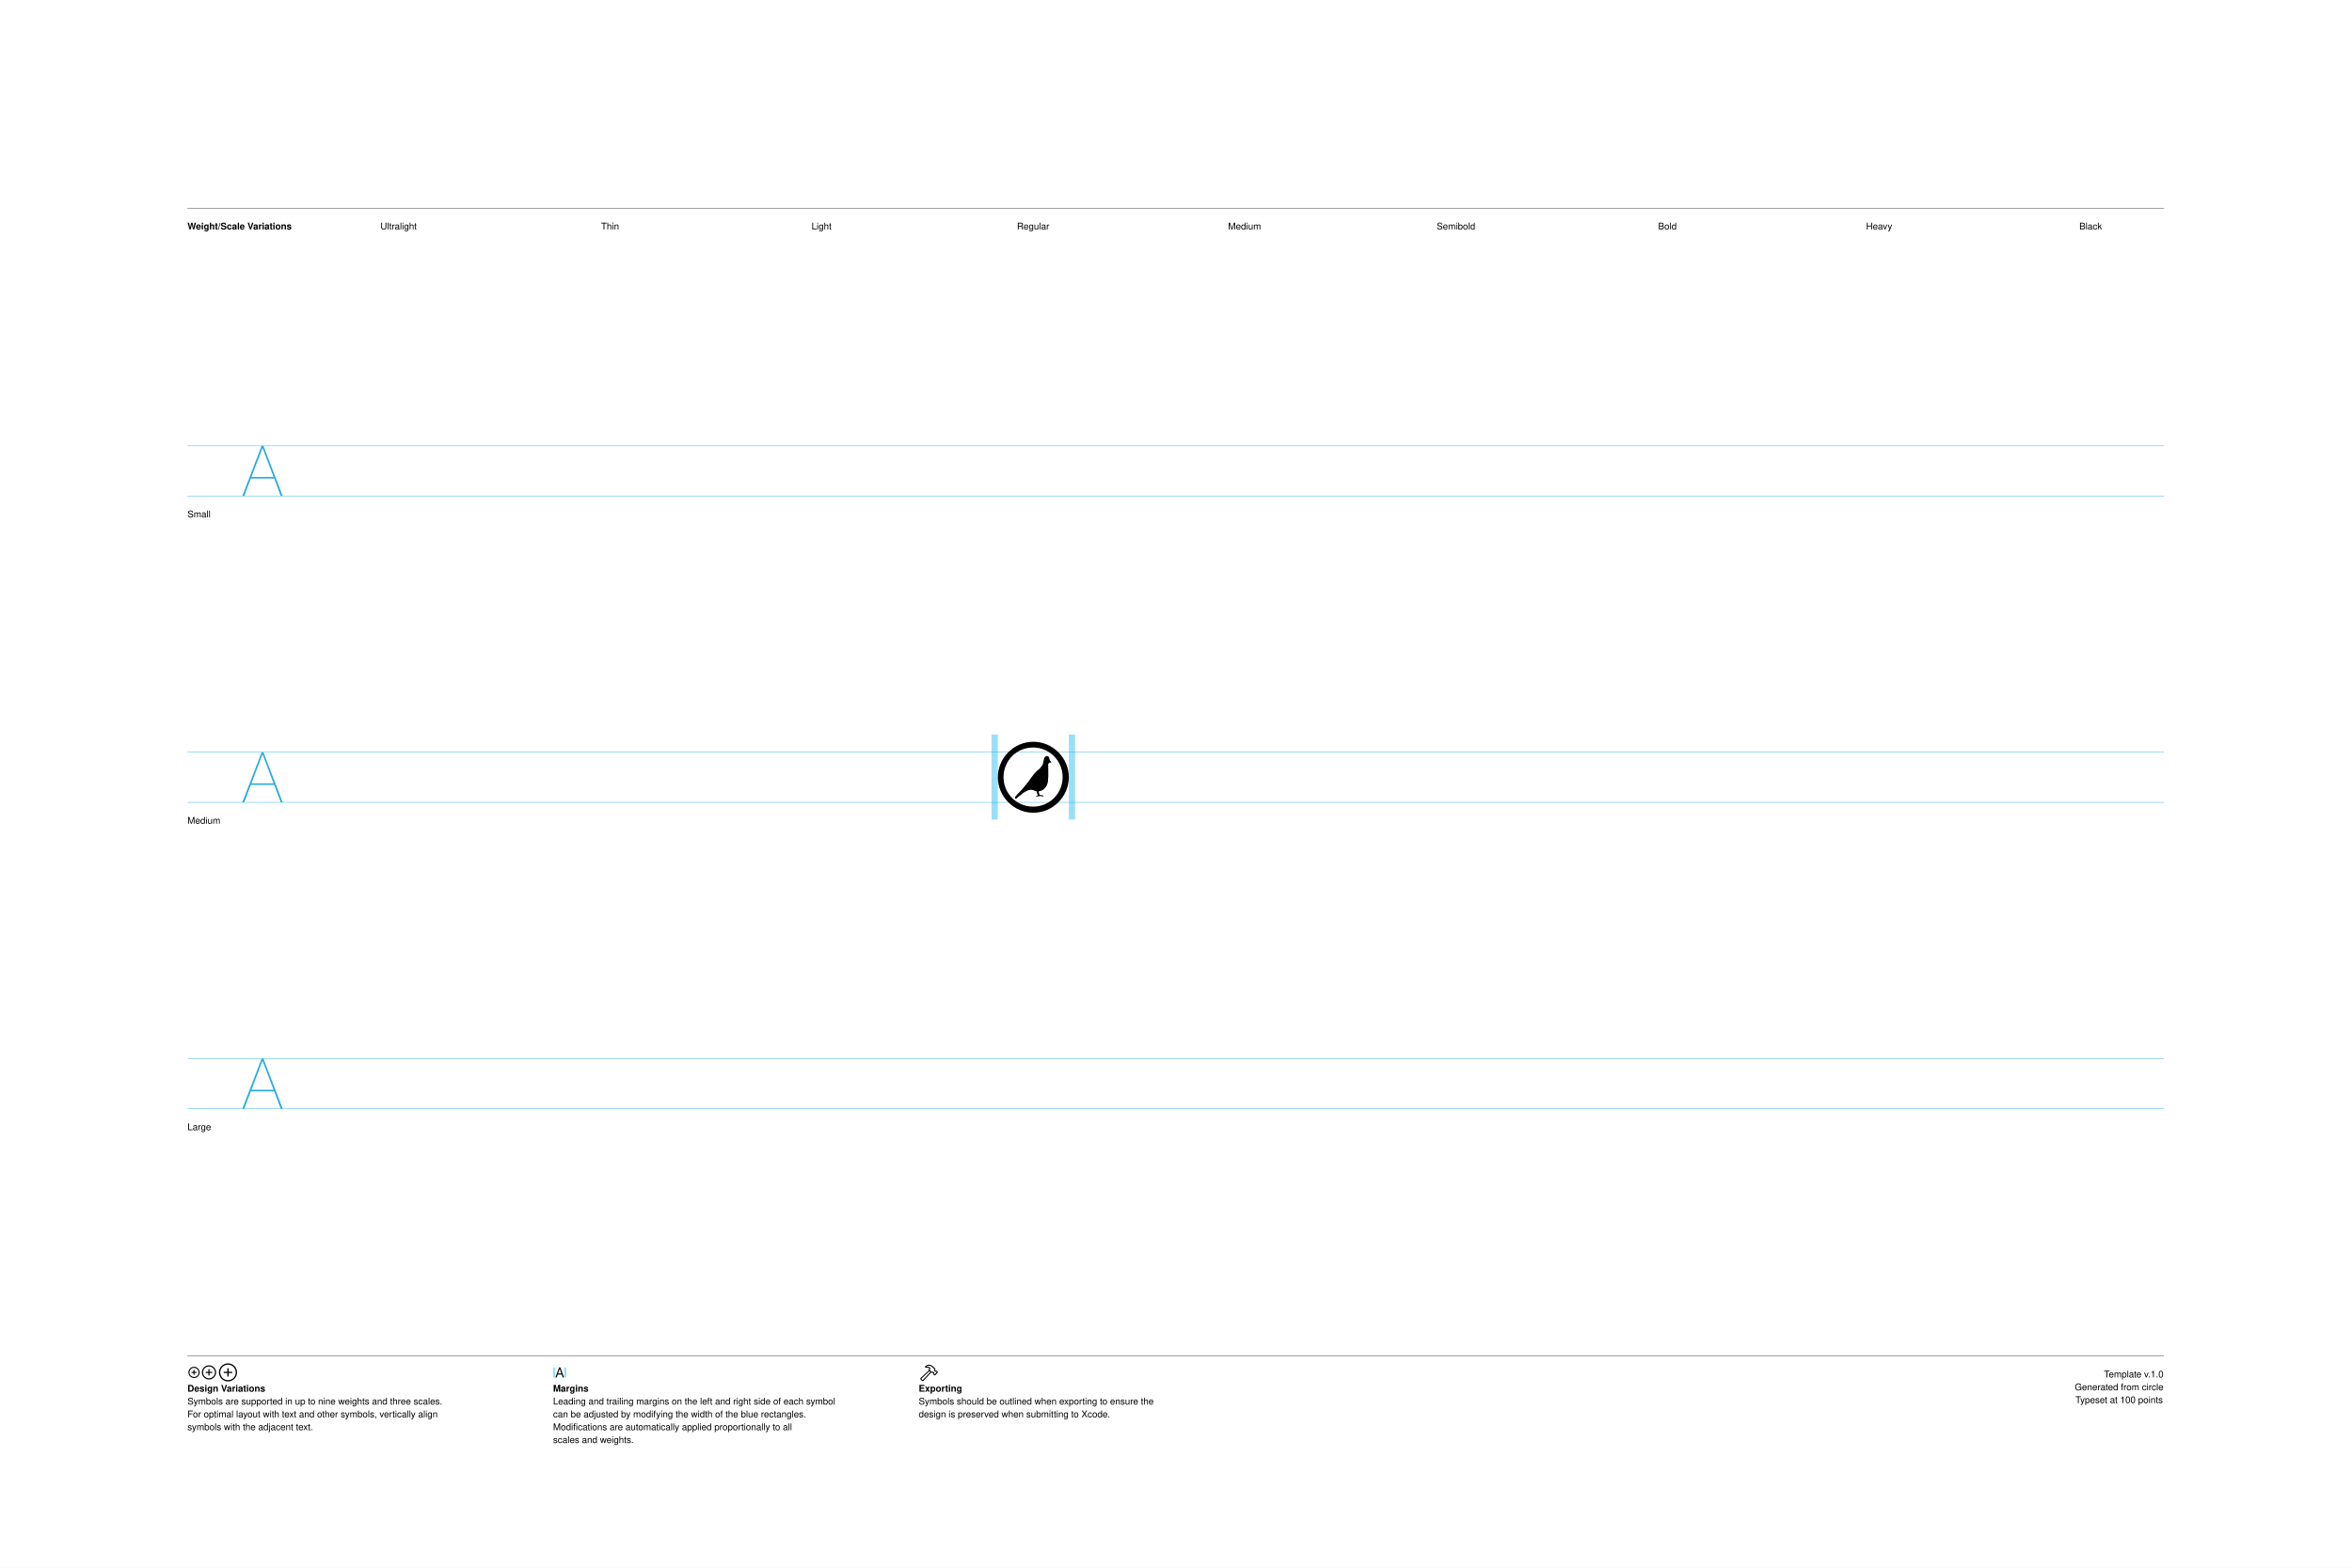
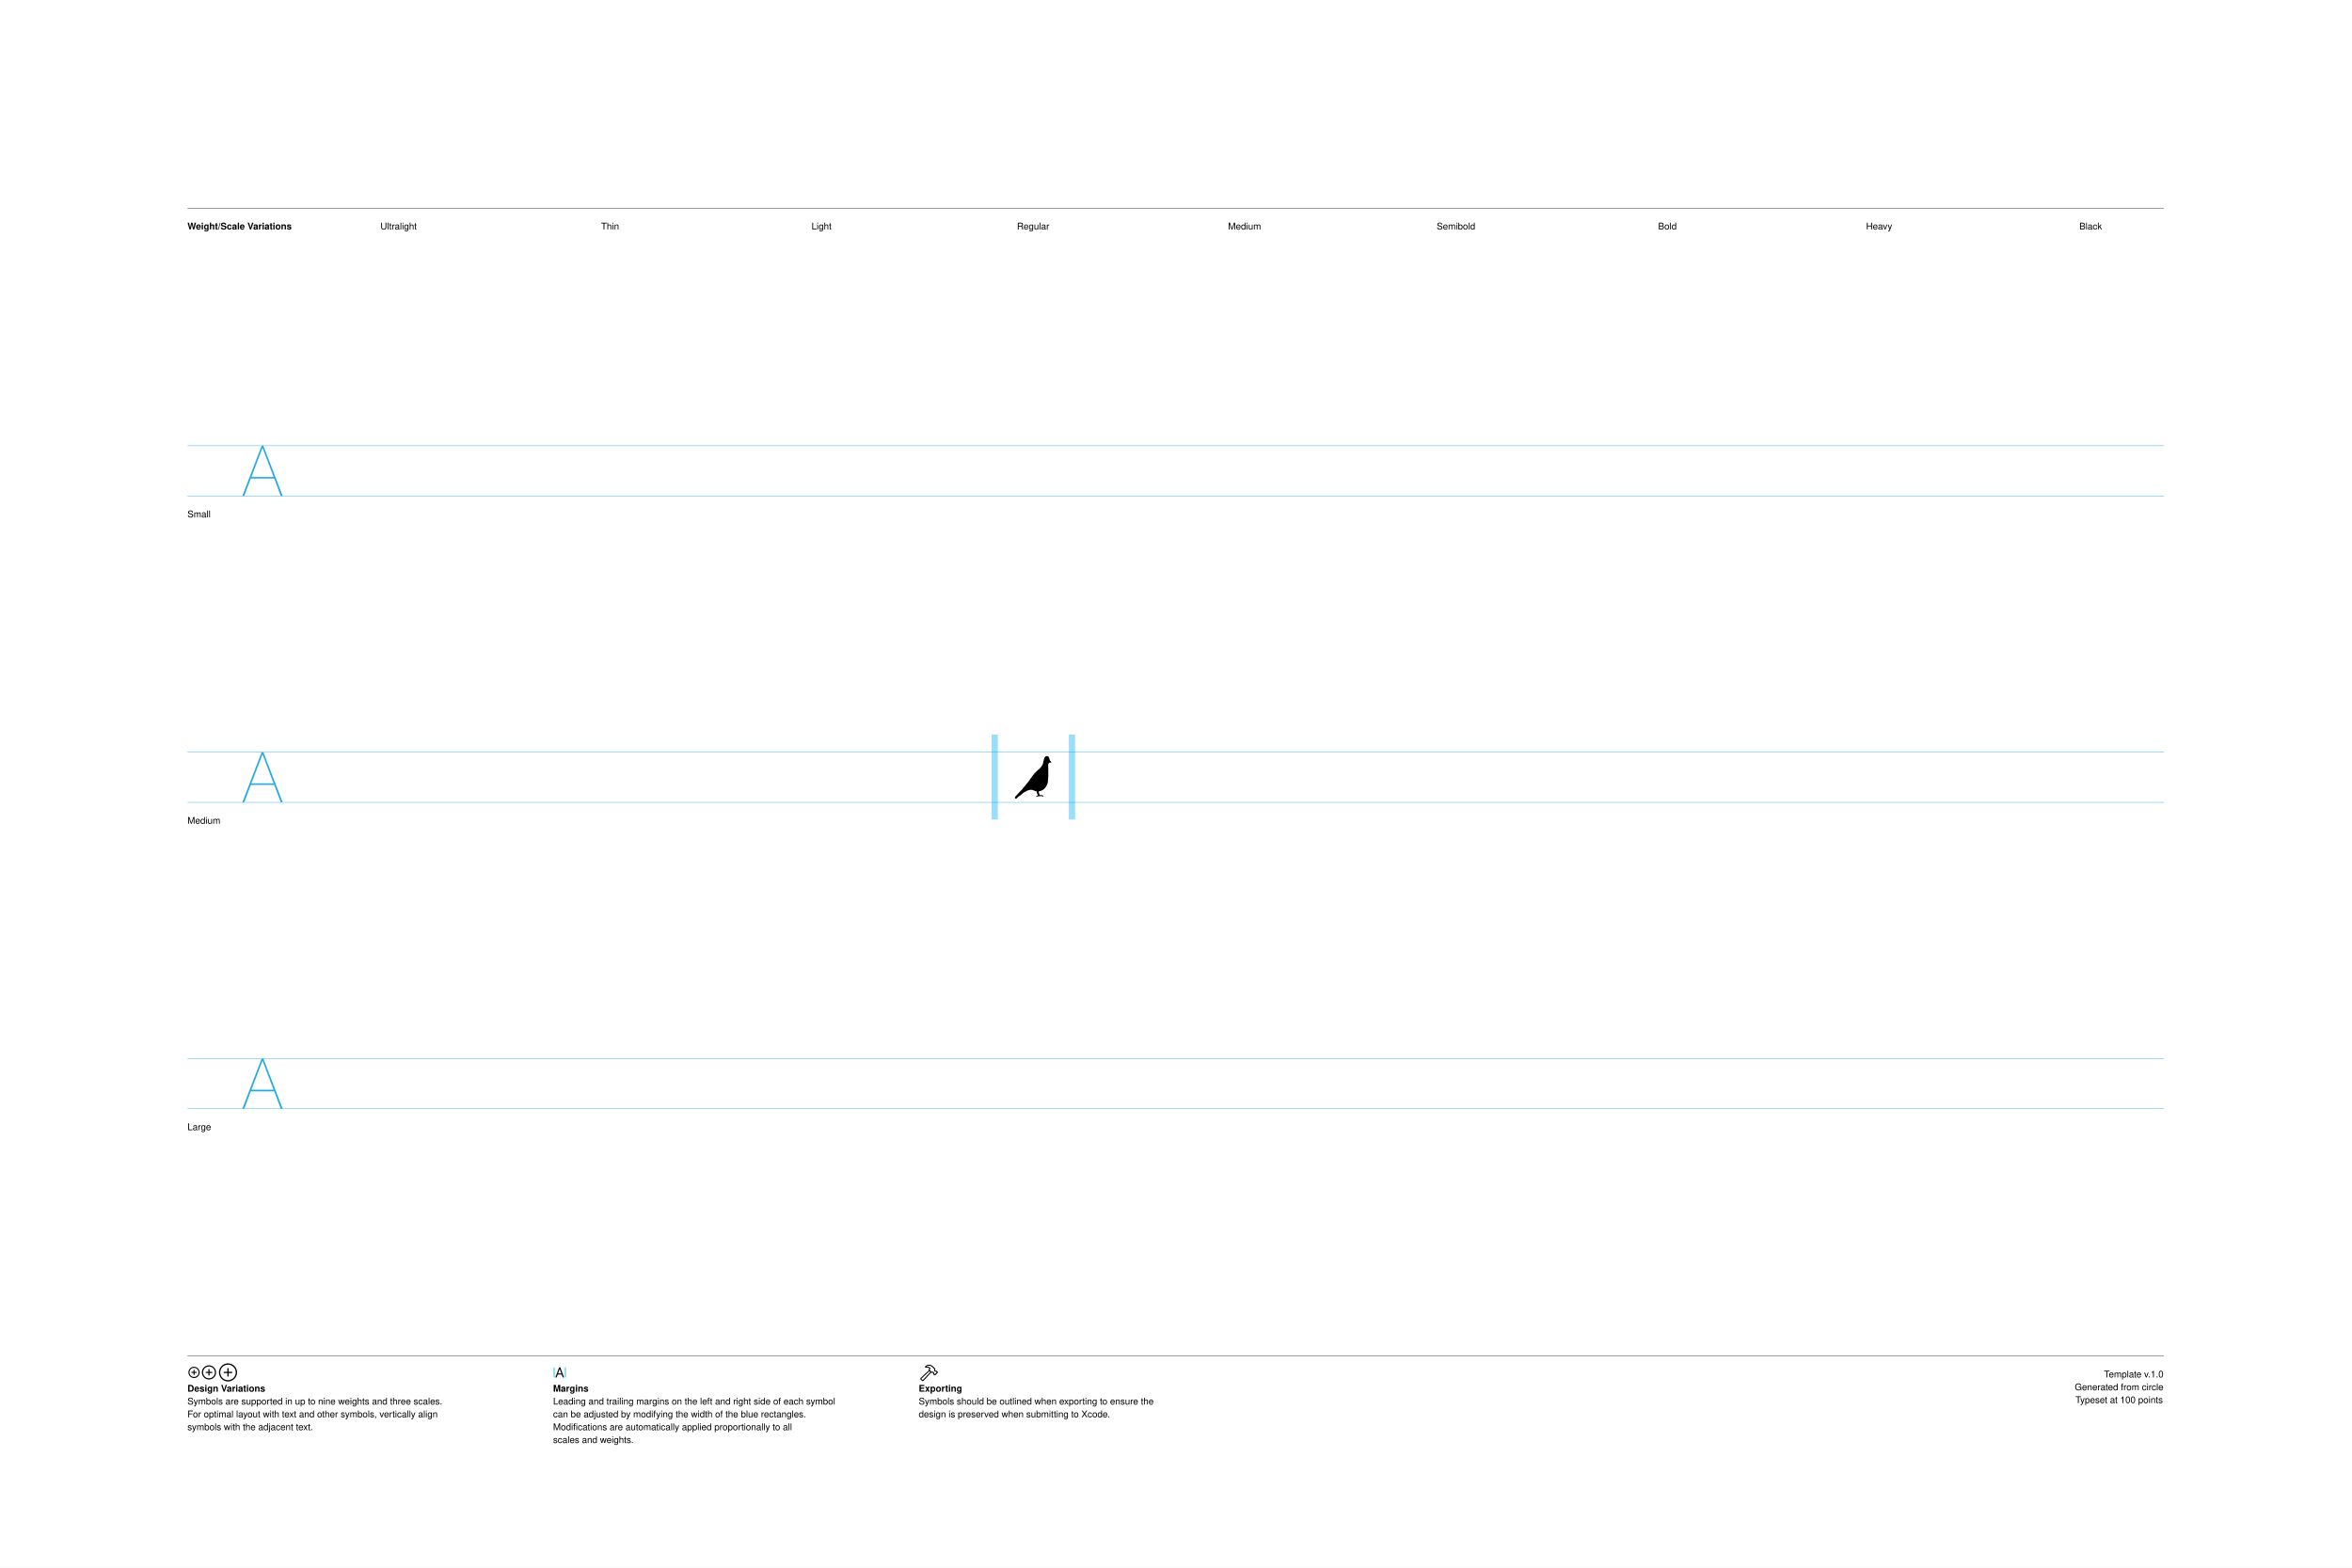
<svg xmlns="http://www.w3.org/2000/svg" width="3300px" height="2200px" viewBox="0 0 3300 2200" version="1.1">
  <g id="Page-1" stroke="none" stroke-width="1" fill="none" fill-rule="evenodd">
    <g id="filter">
      <g id="Notes">
        <rect id="artboard" fill="#FFFFFF" fill-rule="nonzero" x="0" y="0" width="3300" height="2200" />
        <line x1="263" y1="292" x2="3036" y2="292" id="Path" stroke="#000000" stroke-width="0.5" />
        <text id="Weight/Scale-Variations" fill="#000000" font-family="Helvetica-Bold, Helvetica" font-size="13" font-weight="bold">
          <tspan x="263" y="322">Weight/Scale Variations</tspan>
        </text>
        <text id="Ultralight" fill="#000000" font-family="Helvetica" font-size="13" font-weight="normal">
          <tspan x="533.711" y="322">Ultralight</tspan>
        </text>
        <text id="Thin" fill="#000000" font-family="Helvetica" font-size="13" font-weight="normal">
          <tspan x="843.422" y="322">Thin</tspan>
        </text>
        <text id="Light" fill="#000000" font-family="Helvetica" font-size="13" font-weight="normal">
          <tspan x="1138.63" y="322">Light</tspan>
        </text>
        <text id="Regular" fill="#000000" font-family="Helvetica" font-size="13" font-weight="normal">
          <tspan x="1426.84" y="322">Regular</tspan>
        </text>
        <text id="Medium" fill="#000000" font-family="Helvetica" font-size="13" font-weight="normal">
          <tspan x="1723.06" y="322">Medium</tspan>
        </text>
        <text id="Semibold" fill="#000000" font-family="Helvetica" font-size="13" font-weight="normal">
          <tspan x="2015.77" y="322">Semibold</tspan>
        </text>
        <text id="Bold" fill="#000000" font-family="Helvetica" font-size="13" font-weight="normal">
          <tspan x="2326.48" y="322">Bold</tspan>
        </text>
        <text id="Heavy" fill="#000000" font-family="Helvetica" font-size="13" font-weight="normal">
          <tspan x="2618.19" y="322">Heavy</tspan>
        </text>
        <text id="Black" fill="#000000" font-family="Helvetica" font-size="13" font-weight="normal">
          <tspan x="2917.4" y="322">Black</tspan>
        </text>
        <line x1="263" y1="1903" x2="3036" y2="1903" id="Path" stroke="#000000" stroke-width="0.5" />
        <g id="Group" transform="translate(264, 1918)" fill="#000000" fill-rule="nonzero">
          <path d="M8.248,15.83 C12.555,15.83 16.139,12.256 16.139,7.949 C16.139,3.643 12.545,0.068 8.238,0.068 C3.941,0.068 0.367,3.643 0.367,7.949 C0.367,12.256 3.951,15.83 8.248,15.83 Z M8.248,14.346 C4.703,14.346 1.871,11.504 1.871,7.949 C1.871,4.394 4.693,1.553 8.238,1.553 C11.793,1.553 14.635,4.394 14.645,7.949 C14.654,11.504 11.803,14.346 8.248,14.346 Z M8.229,11.572 C8.697,11.572 8.971,11.26 8.971,10.742 L8.971,8.682 L11.197,8.682 C11.695,8.682 12.037,8.428 12.037,7.959 C12.037,7.48 11.715,7.217 11.197,7.217 L8.971,7.217 L8.971,4.99 C8.971,4.473 8.697,4.15 8.229,4.15 C7.76,4.15 7.506,4.492 7.506,4.99 L7.506,7.217 L5.299,7.217 C4.781,7.217 4.449,7.48 4.449,7.959 C4.449,8.428 4.801,8.682 5.299,8.682 L7.506,8.682 L7.506,10.742 C7.506,11.24 7.76,11.572 8.229,11.572 Z" id="Shape" />
        </g>
        <g id="Group" transform="translate(282.506, 1915)" fill="#000000" fill-rule="nonzero">
          <path d="M10.709,20.91 C16.158,20.91 20.67,16.398 20.67,10.949 C20.67,5.51 16.148,0.988 10.699,0.988 C5.26,0.988 0.748,5.51 0.748,10.949 C0.748,16.398 5.27,20.91 10.709,20.91 Z M10.709,19.25 C6.1,19.25 2.418,15.559 2.418,10.949 C2.418,6.35 6.09,2.648 10.699,2.648 C15.309,2.648 19,6.35 19.01,10.949 C19.02,15.559 15.318,19.25 10.709,19.25 Z M10.69,15.588 C11.207,15.588 11.52,15.227 11.52,14.66 L11.52,11.77 L14.576,11.77 C15.123,11.77 15.504,11.486 15.504,10.969 C15.504,10.441 15.143,10.139 14.576,10.139 L11.52,10.139 L11.52,7.072 C11.52,6.496 11.207,6.144 10.69,6.144 C10.172,6.144 9.879,6.516 9.879,7.072 L9.879,10.139 L6.832,10.139 C6.266,10.139 5.895,10.441 5.895,10.969 C5.895,11.486 6.285,11.77 6.832,11.77 L9.879,11.77 L9.879,14.66 C9.879,15.207 10.172,15.588 10.69,15.588 Z" id="Shape" />
        </g>
        <g id="Group" transform="translate(306.924, 1913)" fill="#000000" fill-rule="nonzero">
          <path d="M12.971,25.674 C19.934,25.674 25.695,19.922 25.695,12.959 C25.695,5.996 19.924,0.244 12.961,0.244 C6.008,0.244 0.256,5.996 0.256,12.959 C0.256,19.922 6.018,25.674 12.971,25.674 Z M12.971,23.857 C6.936,23.857 2.082,18.994 2.082,12.959 C2.082,6.924 6.926,2.061 12.961,2.061 C19.006,2.061 23.859,6.924 23.869,12.959 C23.879,18.994 19.016,23.857 12.971,23.857 Z M12.951,18.936 C13.518,18.936 13.869,18.545 13.869,17.939 L13.869,13.867 L18.107,13.867 C18.693,13.867 19.113,13.535 19.113,12.979 C19.113,12.402 18.723,12.061 18.107,12.061 L13.869,12.061 L13.869,7.812 C13.869,7.197 13.518,6.807 12.951,6.807 C12.385,6.807 12.062,7.217 12.062,7.812 L12.062,12.061 L7.834,12.061 C7.219,12.061 6.809,12.402 6.809,12.979 C6.809,13.535 7.238,13.867 7.834,13.867 L12.062,13.867 L12.062,17.939 C12.062,18.525 12.385,18.936 12.951,18.936 Z" id="Shape" />
        </g>
        <text id="Design-Variations" fill="#000000" font-family="Helvetica-Bold, Helvetica" font-size="13" font-weight="bold">
          <tspan x="263" y="1953">Design Variations</tspan>
        </text>
        <text id="Symbols-are-supported-in-up-to-nine-weights-and-three-scales." fill="#000000" font-family="Helvetica" font-size="13" font-weight="normal">
          <tspan x="263" y="1971">Symbols are supported in up to nine weights and three scales.</tspan>
        </text>
        <text id="For-optimal-layout-with-text-and-other-symbols,-vertically-align" fill="#000000" font-family="Helvetica" font-size="13" font-weight="normal">
          <tspan x="263" y="1989">For optimal layout with text and other symbols, vertically align</tspan>
        </text>
        <text id="symbols-with-the-adjacent-text." fill="#000000" font-family="Helvetica" font-size="13" font-weight="normal">
          <tspan x="263" y="2007">symbols with the adjacent text.</tspan>
        </text>
        <rect id="Rectangle" fill="#00AEEF" fill-rule="nonzero" opacity="0.4" x="776" y="1919" width="3" height="14" />
        <g id="Group" transform="translate(779, 1918)" fill="#000000" fill-rule="nonzero">
          <path d="M10.527,15 L12.373,15 L7.178,0.908 L5.439,0.908 L0.244,15 L2.09,15 L3.506,10.967 L9.111,10.967 L10.527,15 Z M6.279,3.047 L6.338,3.047 L8.594,9.473 L4.023,9.473 L6.279,3.047 Z" id="Shape" />
        </g>
        <rect id="Rectangle" fill="#00AEEF" fill-rule="nonzero" opacity="0.4" x="791.617" y="1919" width="3" height="14" />
        <text id="Margins" fill="#000000" font-family="Helvetica-Bold, Helvetica" font-size="13" font-weight="bold">
          <tspan x="776" y="1953">Margins</tspan>
        </text>
        <text id="Leading-and-trailing-margins-on-the-left-and-right-side-of-each-symbol" fill="#000000" font-family="Helvetica" font-size="13" font-weight="normal">
          <tspan x="776" y="1971">Leading and trailing margins on the left and right side of each symbol</tspan>
        </text>
        <text id="can-be-adjusted-by-modifying-the-width-of-the-blue-rectangles." fill="#000000" font-family="Helvetica" font-size="13" font-weight="normal">
          <tspan x="776" y="1989">can be adjusted by modifying the width of the blue rectangles.</tspan>
        </text>
        <text id="Modifications-are-automatically-applied-proportionally-to-all" fill="#000000" font-family="Helvetica" font-size="13" font-weight="normal">
          <tspan x="776" y="2007">Modifications are automatically applied proportionally to all</tspan>
        </text>
        <text id="scales-and-weights." fill="#000000" font-family="Helvetica" font-size="13" font-weight="normal">
          <tspan x="776" y="2025">scales and weights.</tspan>
        </text>
        <g id="Group" transform="translate(1291, 1915)" fill="#000000" fill-rule="nonzero">
          <path d="M0.832,21.115 L2.375,22.658 C3.225,23.488 4.191,23.42 5.061,22.463 L15.275,11.34 C15.705,11.633 16.096,11.623 16.564,11.525 L17.609,11.311 L18.303,12.004 L18.254,12.521 C18.186,13.049 18.352,13.469 18.85,13.967 L19.66,14.777 C20.168,15.285 20.822,15.314 21.301,14.836 L24.553,11.584 C25.031,11.105 25.012,10.451 24.504,9.943 L23.684,9.123 C23.186,8.625 22.775,8.449 22.238,8.527 L21.711,8.586 L21.057,7.922 L21.34,6.779 C21.486,6.213 21.34,5.744 20.715,5.139 L18.303,2.746 C14.758,-0.779 10.227,-0.672 7.111,2.463 C6.691,2.893 6.643,3.478 6.916,3.908 C7.15,4.279 7.629,4.504 8.273,4.338 C9.787,3.957 11.301,4.074 12.785,5.08 L12.16,6.662 C11.926,7.248 11.945,7.727 12.18,8.166 L1.018,18.439 C0.08,19.309 -0.027,20.256 0.832,21.115 Z M8.674,2.853 C11.34,0.861 14.65,1.174 17.053,3.586 L19.68,6.193 C19.914,6.428 19.943,6.613 19.885,6.906 L19.504,8.469 L21.076,10.041 L22.043,9.953 C22.326,9.924 22.414,9.943 22.639,10.168 L23.264,10.793 L20.51,13.537 L19.885,12.922 C19.66,12.697 19.641,12.6 19.67,12.316 L19.758,11.359 L18.195,9.797 L16.574,10.109 C16.291,10.168 16.145,10.168 15.91,9.924 L13.732,7.746 C13.508,7.512 13.479,7.375 13.605,7.053 L14.553,4.777 C12.951,3.244 10.842,2.394 8.801,3.049 C8.713,3.078 8.645,3.059 8.615,3.019 C8.586,2.971 8.586,2.922 8.674,2.853 Z M2.102,20.412 C1.613,19.914 1.789,19.611 2.121,19.309 L13.078,9.191 L14.309,10.422 L4.152,21.35 C3.85,21.682 3.469,21.779 3.068,21.379 L2.102,20.412 Z" id="Shape" />
        </g>
        <text id="Exporting" fill="#000000" font-family="Helvetica-Bold, Helvetica" font-size="13" font-weight="bold">
          <tspan x="1289" y="1953">Exporting</tspan>
        </text>
        <text id="Symbols-should-be-outlined-when-exporting-to-ensure-the" fill="#000000" font-family="Helvetica" font-size="13" font-weight="normal">
          <tspan x="1289" y="1971">Symbols should be outlined when exporting to ensure the</tspan>
        </text>
        <text id="design-is-preserved-when-submitting-to-Xcode." fill="#000000" font-family="Helvetica" font-size="13" font-weight="normal">
          <tspan x="1289" y="1989">design is preserved when submitting to Xcode.</tspan>
        </text>
        <text id="Template-v.1.0" fill="#000000" font-family="Helvetica" font-size="13" font-weight="normal">
          <tspan x="2952" y="1933">Template v.1.0</tspan>
        </text>
        <text id="Generated-from-circle" fill="#000000" font-family="Helvetica" font-size="13" font-weight="normal">
          <tspan x="2911" y="1951">Generated from circle</tspan>
        </text>
        <text id="Typeset-at-100-points" fill="#000000" font-family="Helvetica" font-size="13" font-weight="normal">
          <tspan x="2912" y="1969">Typeset at 100 points</tspan>
        </text>
        <text id="Small" fill="#000000" font-family="Helvetica" font-size="13" font-weight="normal">
          <tspan x="263" y="726">Small</tspan>
        </text>
        <text id="Medium" fill="#000000" font-family="Helvetica" font-size="13" font-weight="normal">
          <tspan x="263" y="1156">Medium</tspan>
        </text>
        <text id="Large" fill="#000000" font-family="Helvetica" font-size="13" font-weight="normal">
          <tspan x="263" y="1586">Large</tspan>
        </text>
      </g>
      <g id="Guides" transform="translate(263, 625)">
        <g id="H-reference" transform="translate(76, 0)" fill="#27AAE1" fill-rule="nonzero">
          <path d="M54.932,71 L57.666,71 L30.566,0.541 L28.076,0.541 L0.977,71 L3.662,71 L12.94,46.537 L45.703,46.537 L54.932,71 Z M29.199,3.91 L29.443,3.91 L44.824,44.291 L13.818,44.291 L29.199,3.91 Z" id="Shape" />
        </g>
        <line x1="0" y1="71" x2="2773" y2="71" id="Baseline-S" stroke="#27AAE1" stroke-width="0.577" />
        <line x1="0" y1="0.541" x2="2773" y2="0.541" id="Capline-S" stroke="#27AAE1" stroke-width="0.577" />
        <g id="H-reference" transform="translate(76, 430)" fill="#27AAE1" fill-rule="nonzero">
          <path d="M54.932,71 L57.666,71 L30.566,0.541 L28.076,0.541 L0.977,71 L3.662,71 L12.94,46.537 L45.703,46.537 L54.932,71 Z M29.199,3.91 L29.443,3.91 L44.824,44.291 L13.818,44.291 L29.199,3.91 Z" id="Shape" />
        </g>
        <line x1="0" y1="501" x2="2773" y2="501" id="Baseline-M" stroke="#27AAE1" stroke-width="0.577" />
        <line x1="0" y1="430.54" x2="2773" y2="430.54" id="Capline-M" stroke="#27AAE1" stroke-width="0.577" />
        <g id="H-reference" transform="translate(76, 860)" fill="#27AAE1" fill-rule="nonzero">
          <path d="M54.932,71 L57.666,71 L30.566,0.541 L28.076,0.541 L0.977,71 L3.662,71 L12.94,46.537 L45.703,46.537 L54.932,71 Z M29.199,3.91 L29.443,3.91 L44.824,44.291 L13.818,44.291 L29.199,3.91 Z" id="Shape" />
        </g>
        <line x1="0" y1="931" x2="2773" y2="931" id="Baseline-L" stroke="#27AAE1" stroke-width="0.577" />
        <line x1="0" y1="860.54" x2="2773" y2="860.54" id="Capline-L" stroke="#27AAE1" stroke-width="0.577" />
        <rect id="left-margin" fill="#00AEEF" fill-rule="nonzero" opacity="0.4" x="1128.3" y="405.79" width="8.74" height="119.336" />
        <rect id="right-margin" fill="#00AEEF" fill-rule="nonzero" opacity="0.4" x="1236.65" y="405.79" width="8.74" height="119.336" />
      </g>
      <g id="Symbols" transform="translate(1399, 1040)" fill="#000000" fill-rule="nonzero">
        <g id="Regular-M" transform="translate(0.3, 0)">
-           <path d="M50.545,100.551 C77.791,100.551 100.35,77.992 100.35,50.746 C100.35,23.549 77.742,0.941 50.496,0.941 C23.299,0.941 0.74,23.549 0.74,50.746 C0.74,77.992 23.348,100.551 50.545,100.551 Z M50.155,92.008 C27.108,92.008 8.7,73.551 8.7,50.504 C8.7,27.506 27.059,9 50.106,9 C73.153,9 91.61,27.506 91.659,50.504 C91.708,73.551 73.202,92.008 50.155,92.008 Z" id="Shape" />
          <path d="M58.275,70.328 C58.093,71.434 58.161,72.514 58.658,73.491 C58.9,73.958 59.091,74.511 59.266,75.06 C59.512,75.831 59.805,76.032 60.303,75.947 C61.021,75.827 61.743,75.531 62.47,75.831 C63.099,76.097 63.728,76.388 64.357,76.667 C64.459,76.71 64.586,76.684 64.667,76.778 C64.756,76.89 64.812,77.095 64.88,77.262 C64.782,77.322 64.684,77.4 64.582,77.434 C64.518,77.464 64.446,77.434 64.378,77.434 C64.416,77.528 64.459,77.622 64.484,77.725 C64.514,77.832 64.557,78.004 64.531,78.055 C64.488,78.14 64.41,78.202 64.319,78.227 C64.276,78.24 64.212,78.18 64.166,78.124 C63.503,77.288 62.746,77.198 61.964,77.237 C61.327,77.271 60.689,77.202 60.052,77.237 C59.355,77.28 58.654,77.378 57.957,77.451 C57.774,77.472 57.587,77.468 57.404,77.494 C57.113,77.529 56.824,77.578 56.537,77.64 C56.262,77.7 55.992,77.781 55.73,77.884 C55.373,78.025 55.028,78.222 54.676,78.355 C54.603,78.385 54.493,78.282 54.433,78.184 C54.408,78.141 54.459,77.94 54.489,77.82 C54.659,77.194 55.016,77.057 55.343,76.885 C55.738,76.675 56.15,76.551 56.55,76.38 C56.686,76.324 56.724,76.182 56.699,75.921 C56.605,75.077 56.214,74.575 55.972,73.907 C55.619,72.951 55.16,72.064 55.232,70.791 C55.232,70.705 55.139,70.525 55.079,70.512 C54.412,70.371 53.741,70.272 53.073,70.114 C52.797,70.045 52.534,69.852 52.266,69.728 C51.764,69.492 51.267,69.244 50.761,69.051 C50.12,68.811 49.474,68.537 48.819,68.43 C48.096,68.317 47.363,68.294 46.635,68.361 C45.729,68.45 44.829,68.593 43.94,68.79 C43.609,68.858 43.294,69.102 42.967,69.235 C42.47,69.441 41.972,69.621 41.471,69.814 C41.321,69.871 41.177,69.94 41.037,70.02 C40.689,70.221 40.345,70.448 39.996,70.641 C39.75,70.774 39.49,70.847 39.244,70.984 C38.606,71.327 37.969,71.652 37.344,72.068 C36.681,72.51 36.039,73.041 35.389,73.538 C34.892,73.924 34.395,74.31 33.906,74.721 C33.523,75.047 33.149,75.411 32.767,75.75 C32.648,75.852 32.52,75.921 32.397,76.007 C32.108,76.208 31.819,76.405 31.53,76.62 C31.279,76.804 31.037,77.01 30.791,77.211 C30.557,77.404 30.327,77.618 30.094,77.794 C29.745,78.051 29.388,78.265 29.048,78.54 C28.823,78.724 28.627,79.02 28.406,79.208 C27.718,79.791 27.102,80.61 26.345,80.94 C25.924,81.12 25.363,80.892 25.091,80.331 C25.084,80.315 25.077,80.3 25.07,80.284 C24.938,80.01 24.688,79.71 24.7,79.47 C24.743,78.844 24.904,78.235 25.236,77.875 C25.835,77.224 26.447,76.602 27.051,75.955 C27.501,75.471 27.943,74.961 28.394,74.468 C29.35,73.414 30.306,72.347 31.271,71.318 C31.696,70.864 32.163,70.517 32.588,70.08 C33.345,69.312 34.093,68.545 34.824,67.722 C35.359,67.114 35.857,66.42 36.375,65.764 C36.634,65.43 36.889,65.083 37.157,64.77 C37.727,64.101 38.309,63.475 38.87,62.79 C39.58,61.911 40.272,60.99 40.974,60.098 C41.152,59.867 41.348,59.674 41.535,59.46 C42.125,58.774 42.737,58.148 43.294,57.394 C44.085,56.31 44.824,55.123 45.606,54.004 C46.256,53.061 46.924,52.144 47.595,51.244 C48.449,50.1 49.312,48.973 50.179,47.858 C50.88,46.958 51.586,46.071 52.304,45.218 C52.784,44.653 53.29,44.156 53.792,43.641 C54.302,43.11 54.816,42.57 55.343,42.081 C56.048,41.421 56.762,40.787 57.485,40.178 C58.025,39.728 58.603,39.407 59.121,38.897 C59.733,38.293 60.311,37.564 60.885,36.848 C61.534,36.056 62.155,35.239 62.746,34.401 C63.09,33.904 63.384,33.287 63.677,32.679 C64.11,31.779 64.242,30.656 64.442,29.563 C64.642,28.466 64.943,27.42 65.207,26.357 C65.381,25.637 65.555,24.909 65.759,24.21 C66.163,22.813 66.881,22.063 67.689,21.566 C68.075,21.318 68.498,21.135 68.943,21.026 C69.283,20.953 69.635,21.051 69.98,21.111 C70.32,21.171 70.66,21.274 70.995,21.369 C71.671,21.557 72.253,21.986 72.568,23.164 C72.861,24.257 73.163,25.341 73.49,26.404 C73.724,27.176 74.026,27.806 74.57,28.033 C75.224,28.303 75.547,29.19 75.692,30.274 C75.713,30.42 75.692,30.707 75.649,30.729 C75.556,30.784 75.432,30.754 75.33,30.694 C74.999,30.493 74.672,30.257 74.34,30.051 C73.928,29.786 73.533,30.009 73.163,30.287 C72.575,30.713 72.077,31.252 71.697,31.873 C71.357,32.43 71.306,33.184 71.323,33.956 C71.335,34.684 71.335,35.413 71.357,36.141 C71.369,36.587 71.425,37.028 71.442,37.47 C71.463,38.006 71.48,38.541 71.484,39.077 C71.51,42.146 71.548,45.214 71.544,48.283 C71.544,49.346 71.433,50.404 71.365,51.463 C71.259,53.005 71.123,54.54 71.046,56.083 C70.97,57.651 70.672,59.04 70.116,60.274 C69.686,61.23 69.266,62.211 68.819,63.15 C68.394,64.05 67.85,64.718 67.289,65.327 C66.822,65.824 66.325,66.244 65.904,66.827 C65.398,67.521 64.803,67.825 64.234,68.25 C63.851,68.528 63.452,68.73 63.056,68.935 C62.584,69.182 62.102,69.411 61.611,69.621 C61.226,69.791 60.828,69.93 60.422,70.037 C59.909,70.157 59.392,70.253 58.87,70.324 C58.756,70.341 58.637,70.238 58.518,70.225 C58.458,70.217 58.394,70.268 58.271,70.328 L58.275,70.328 Z" id="Path" />
        </g>
      </g>
    </g>
  </g>
</svg>
